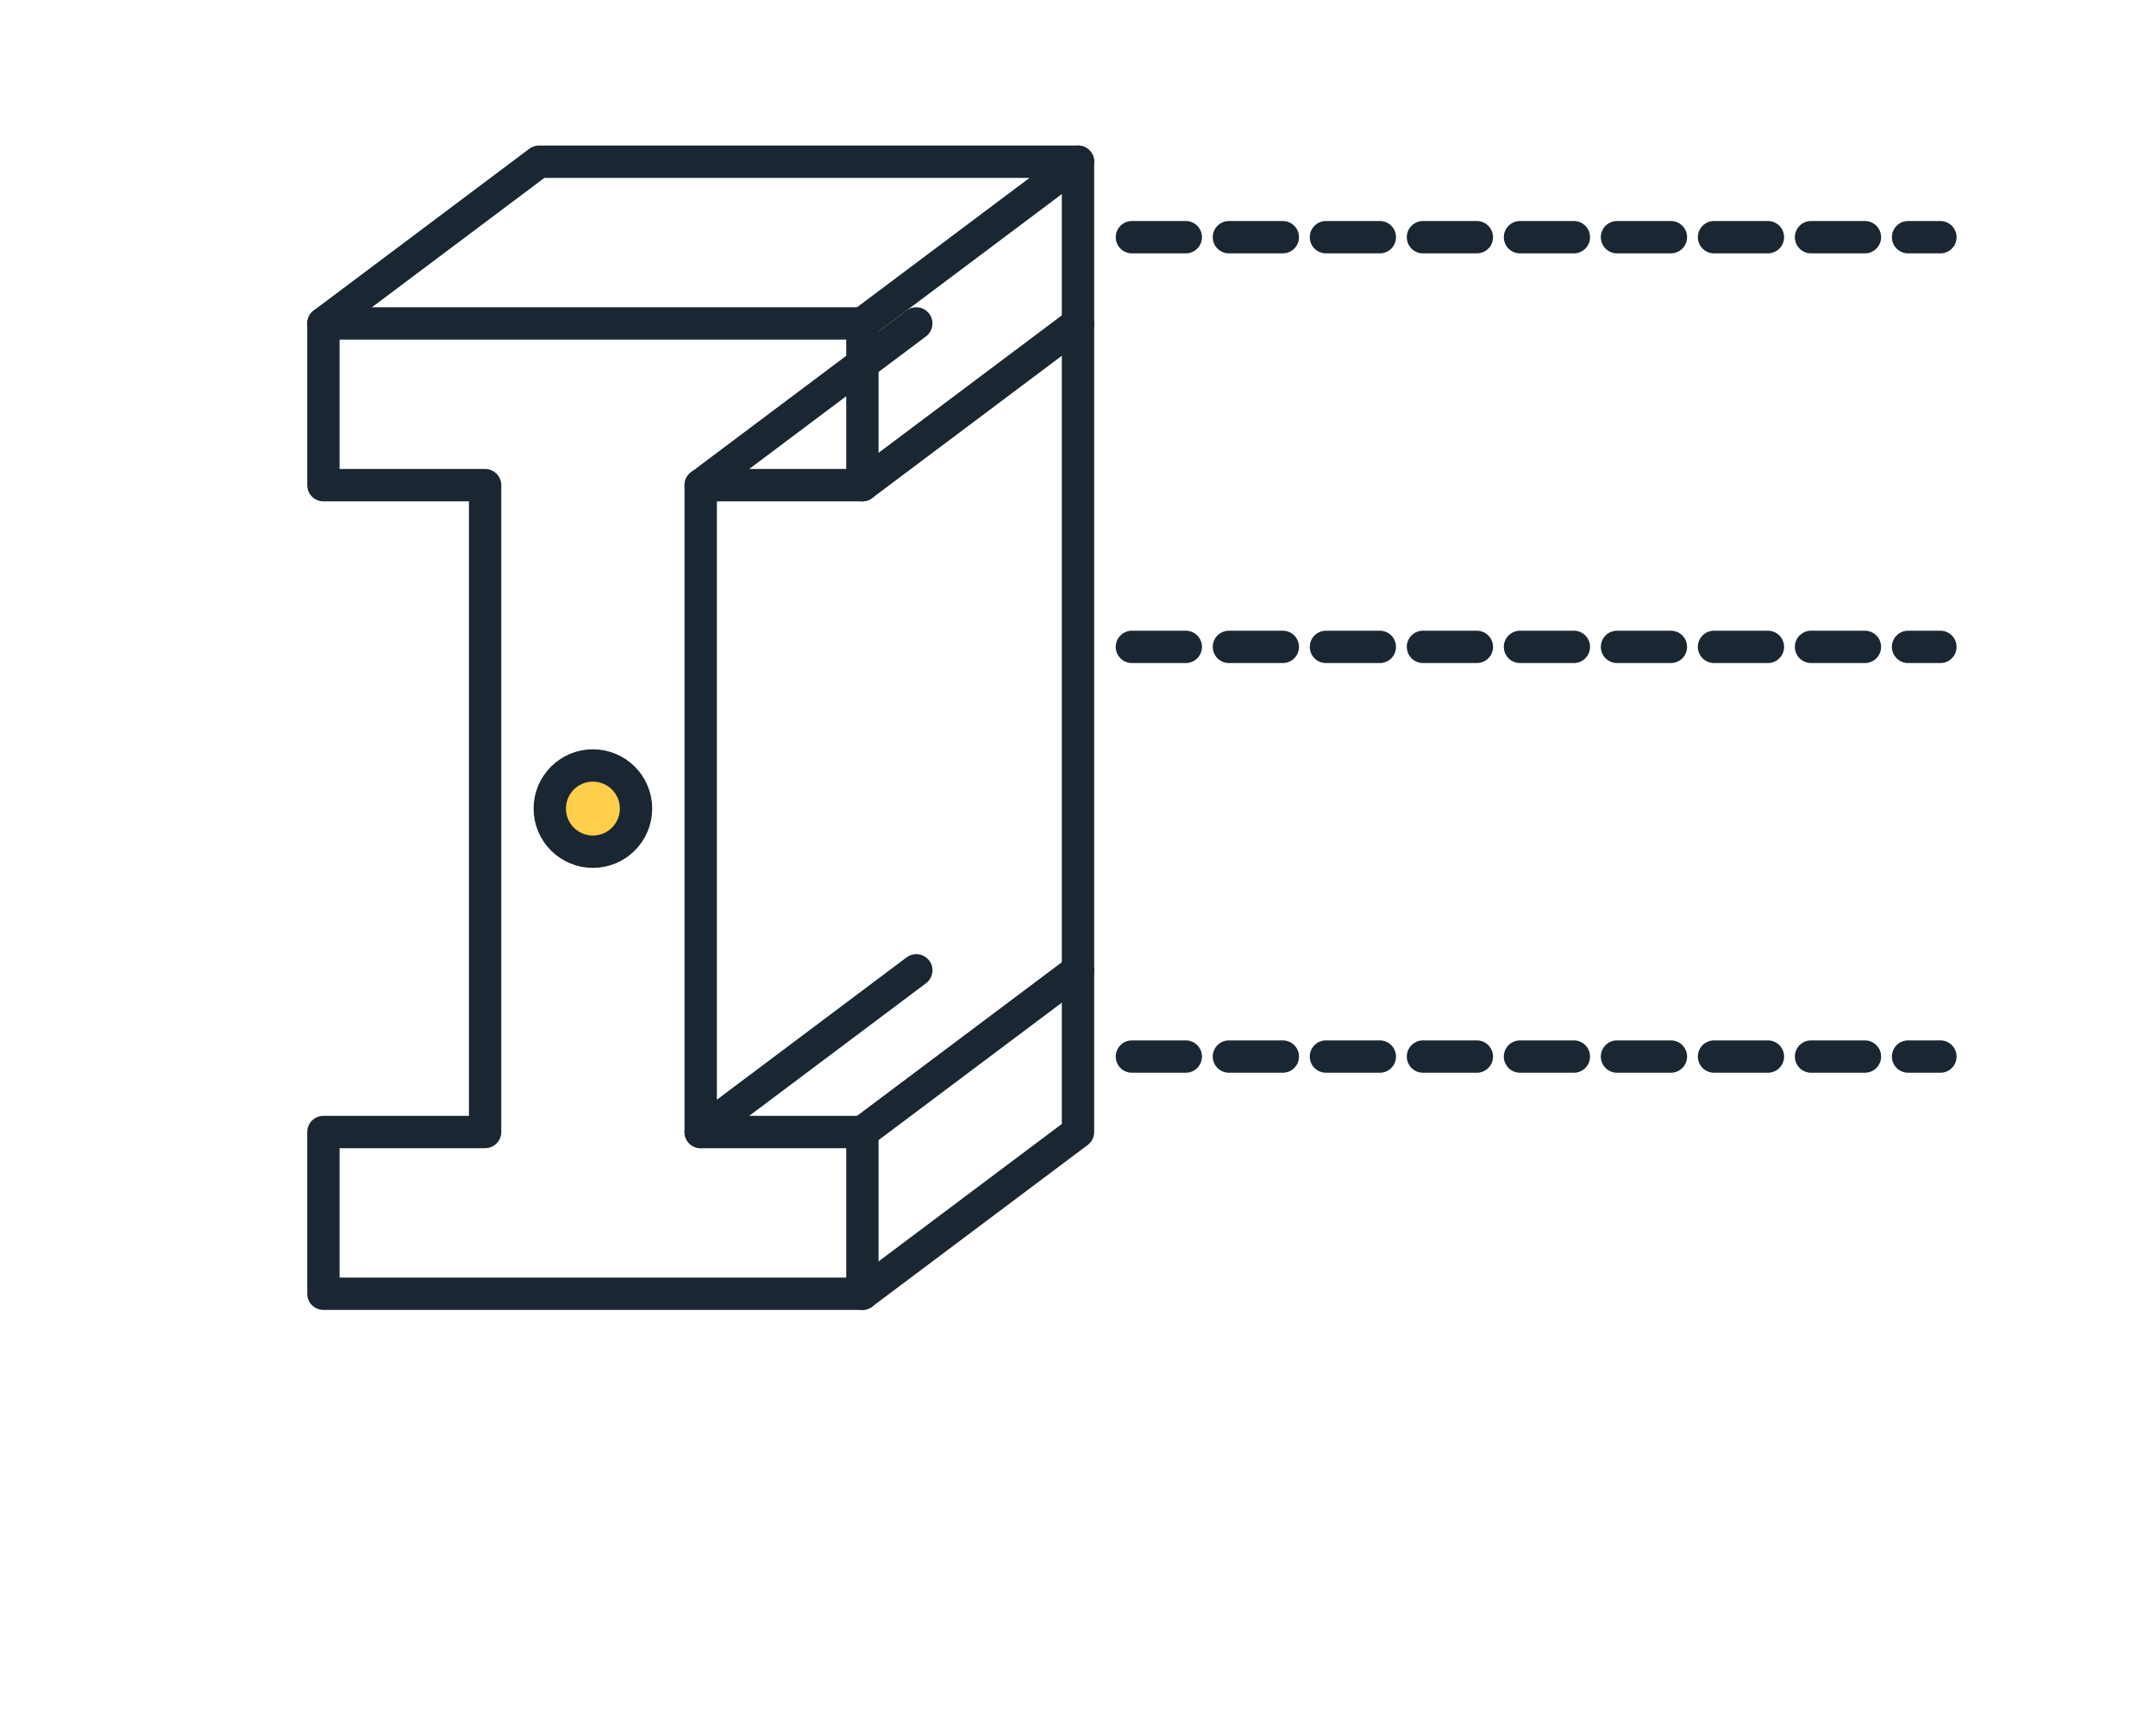
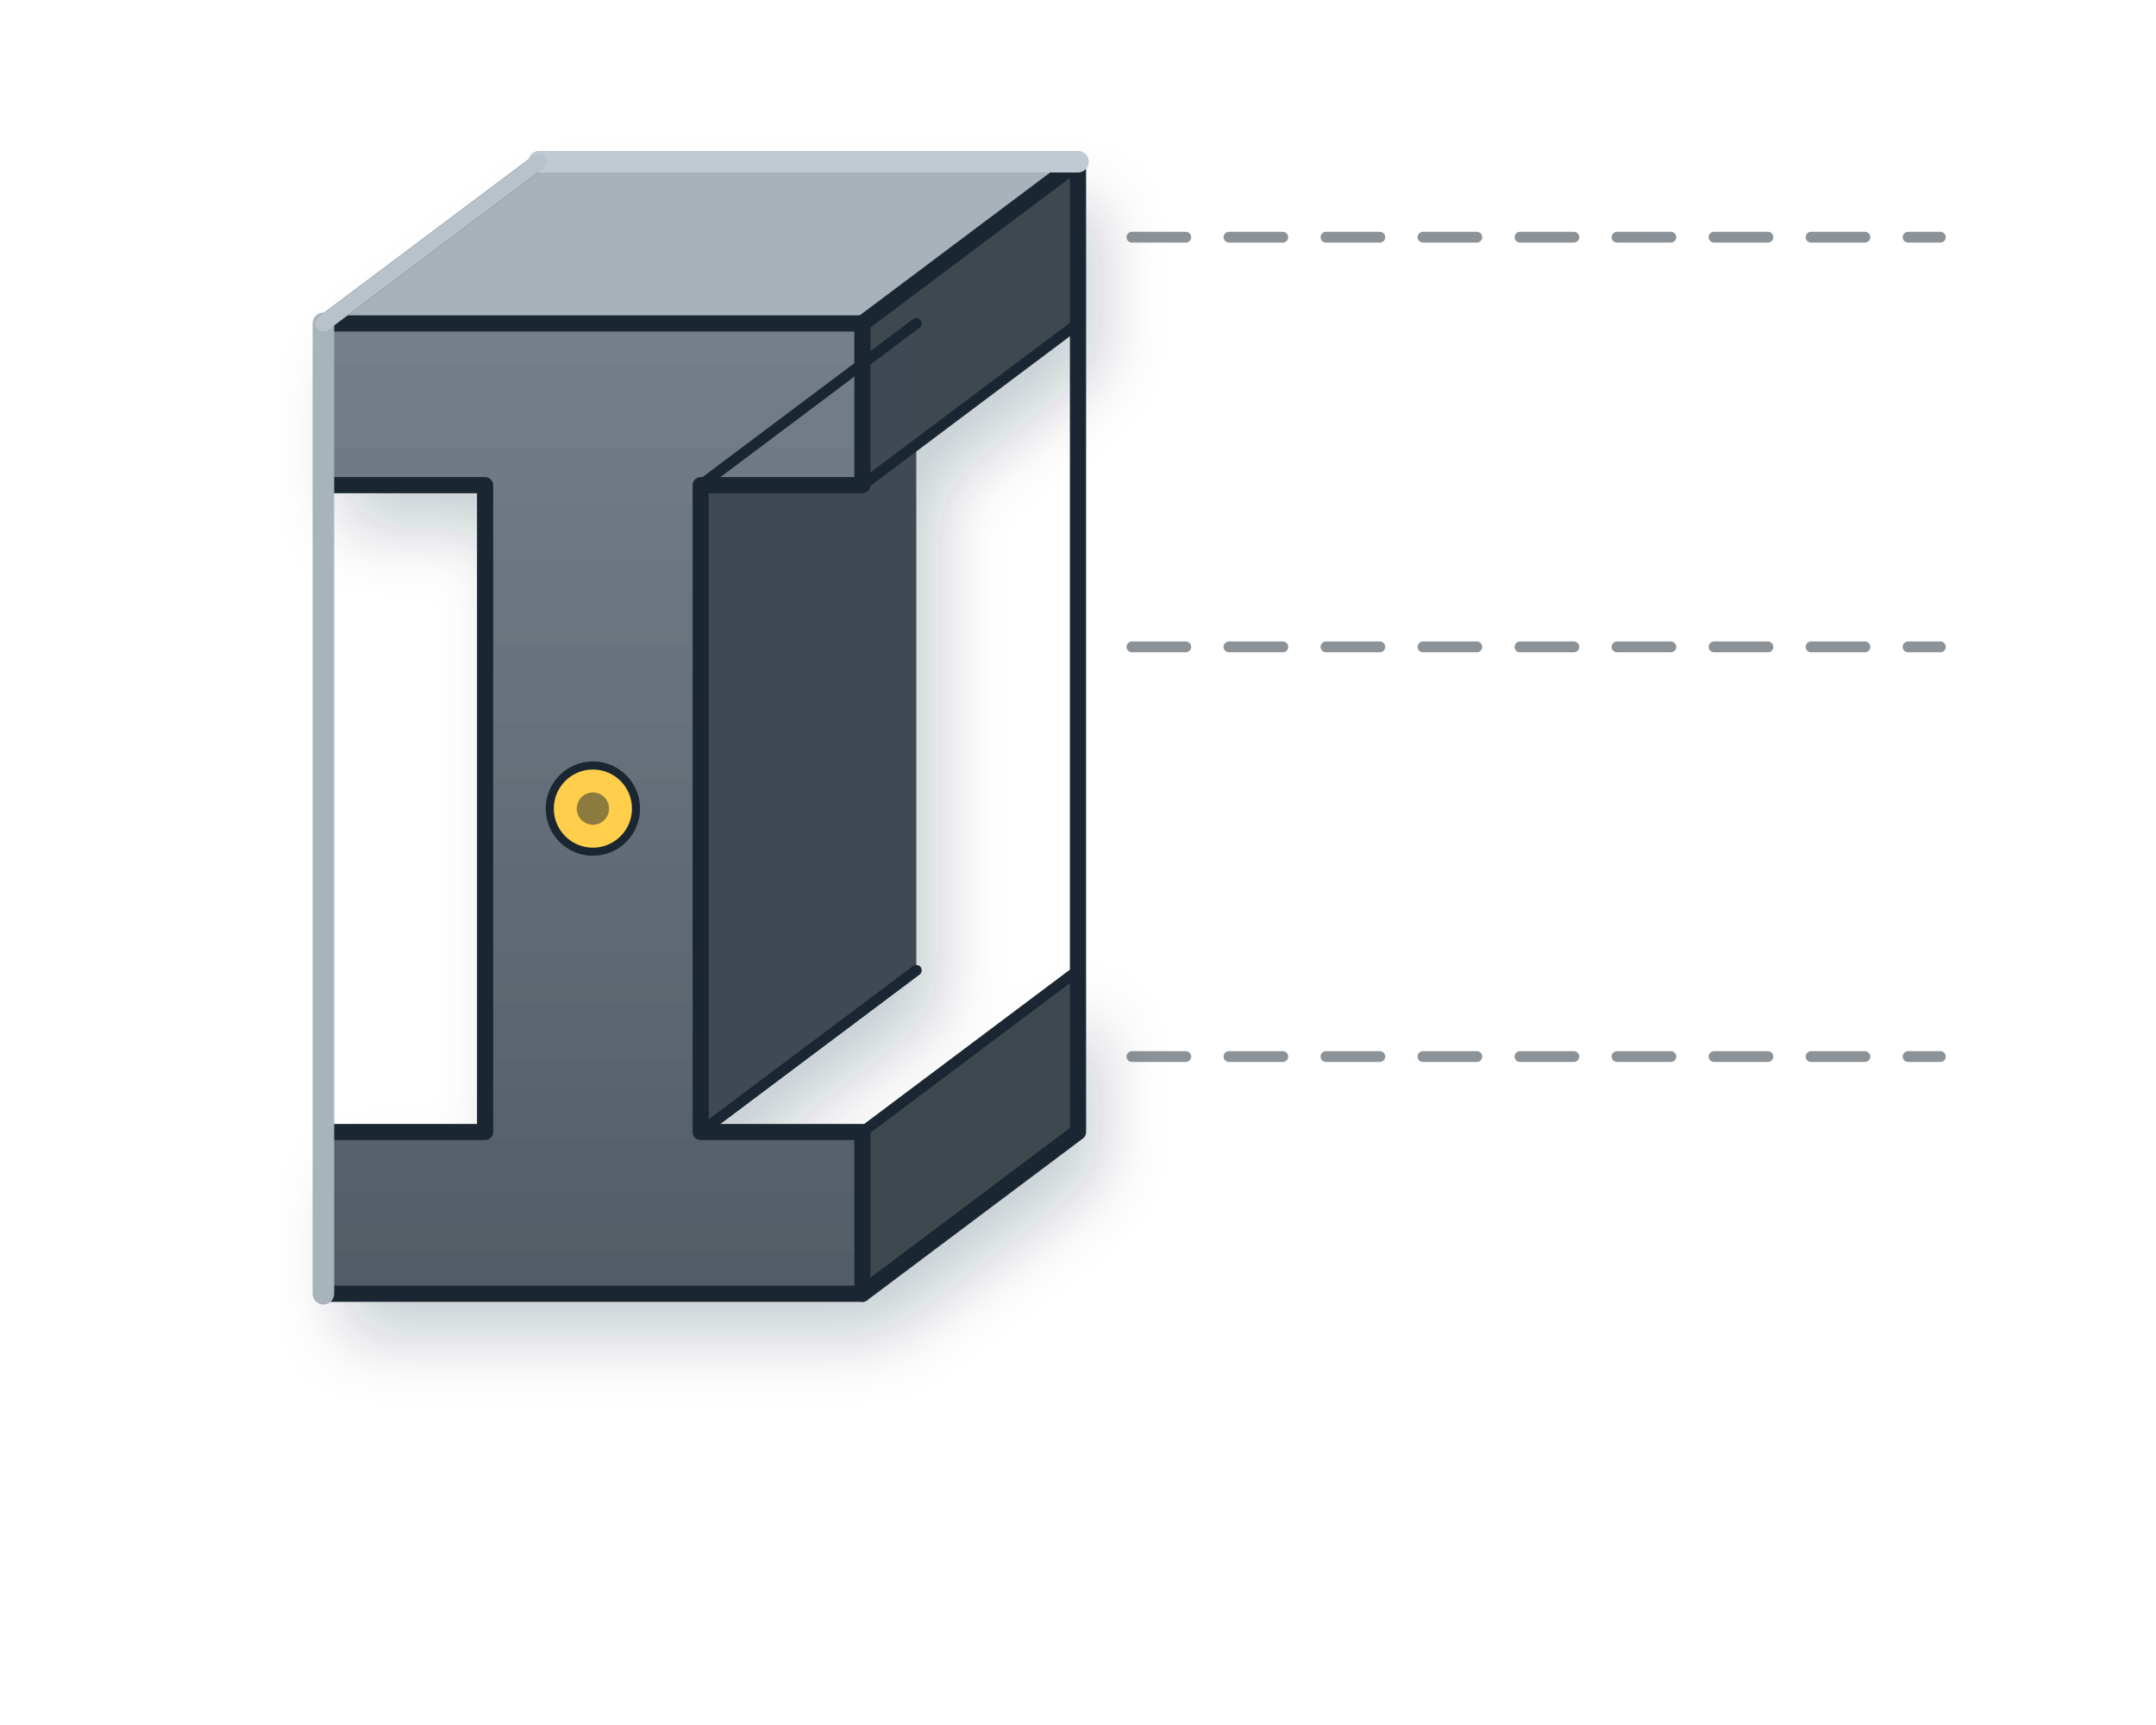
- <svg xmlns="http://www.w3.org/2000/svg" viewBox="0 0 200 160" fill="none" stroke="#1A2732" stroke-width="3" stroke-linecap="round" stroke-linejoin="round">
-   <path d="M 30 30 L 80 30 L 80 45 L 65 45 L 65 105 L 80 105 L 80 120 L 30 120 L 30 105 L 45 105 L 45 45 L 30 45 Z" />
-   <path d="M 30 30 L 50 15 L 100 15 L 80 30" />
-   <path d="M 100 15 L 100 105 L 80 120" />
-   <path d="M 80 45 L 100 30" />
-   <path d="M 65 45 L 85 30" />
-   <path d="M 65 105 L 85 90" />
-   <path d="M 80 105 L 100 90" />
-   <line x1="105" y1="22" x2="180" y2="22" stroke-dasharray="5 4" />
-   <line x1="105" y1="60" x2="180" y2="60" stroke-dasharray="5 4" />
-   <line x1="105" y1="98" x2="180" y2="98" stroke-dasharray="5 4" />
-   <circle cx="55" cy="75" r="4" fill="#FFCF4B" />
+ <svg xmlns="http://www.w3.org/2000/svg" viewBox="0 0 200 160" fill="none" stroke-linecap="round" stroke-linejoin="round">
+   <defs>
+     <linearGradient id="gfr" x1="30" y1="30" x2="30" y2="120" gradientUnits="userSpaceOnUse">
+       <stop offset="0%" stop-color="#757F8A" />
+       <stop offset="100%" stop-color="#525C66" />
+     </linearGradient>
+     <filter id="sh" x="-20%" y="-20%" width="150%" height="150%">
+       <feDropShadow dx="2" dy="4" stdDeviation="3" flood-color="#1A2732" flood-opacity="0.22" />
+     </filter>
+   </defs>
+   <g filter="url(#sh)">
+     <path d="M80 30L100 15L100 30L80 45Z" fill="#3E4850" />
+     <path d="M65 45L85 30L85 90L65 105Z" fill="#404A52" />
+     <path d="M80 105L100 90L100 105L80 120Z" fill="#3E4850" />
+     <path d="M30 30L50 15L100 15L80 30Z" fill="#A8B2BA" />
+     <path d="M30 30L80 30L80 45L65 45L65 105L80 105L80 120L30 120L30 105L45 105L45 45L30 45Z" fill="url(#gfr)" />
+   </g>
+   <path d="M30 30L80 30L80 45L65 45L65 105L80 105L80 120L30 120L30 105L45 105L45 45L30 45Z" stroke="#1A2732" stroke-width="1.5" />
+   <path d="M30 30L50 15L100 15L80 30" stroke="#1A2732" stroke-width="1.5" />
+   <path d="M100 15L100 105L80 120" stroke="#1A2732" stroke-width="1.5" />
+   <path d="M80 45L100 30" stroke="#1A2732" stroke-width="1" />
+   <path d="M65 45L85 30" stroke="#1A2732" stroke-width="1" />
+   <path d="M65 105L85 90" stroke="#1A2732" stroke-width="1" />
+   <path d="M80 105L100 90" stroke="#1A2732" stroke-width="1" />
+   <path d="M30 30L30 120" stroke="#A8B4BC" stroke-width="2" />
+   <path d="M50 15L100 15" stroke="#C0CAD2" stroke-width="2" />
+   <path d="M30 30L50 15" stroke="#B8C2CA" stroke-width="1.5" />
+   <line x1="105" y1="22" x2="180" y2="22" stroke="#1A2732" stroke-width="1" stroke-dasharray="5 4" opacity="0.5" />
+   <line x1="105" y1="60" x2="180" y2="60" stroke="#1A2732" stroke-width="1" stroke-dasharray="5 4" opacity="0.5" />
+   <line x1="105" y1="98" x2="180" y2="98" stroke="#1A2732" stroke-width="1" stroke-dasharray="5 4" opacity="0.5" />
+   <circle cx="55" cy="75" r="4" fill="#FFCF4B" stroke="#1A2732" stroke-width="0.75" />
+   <circle cx="55" cy="75" r="1.5" fill="#1A2732" opacity="0.5" />
</svg>
